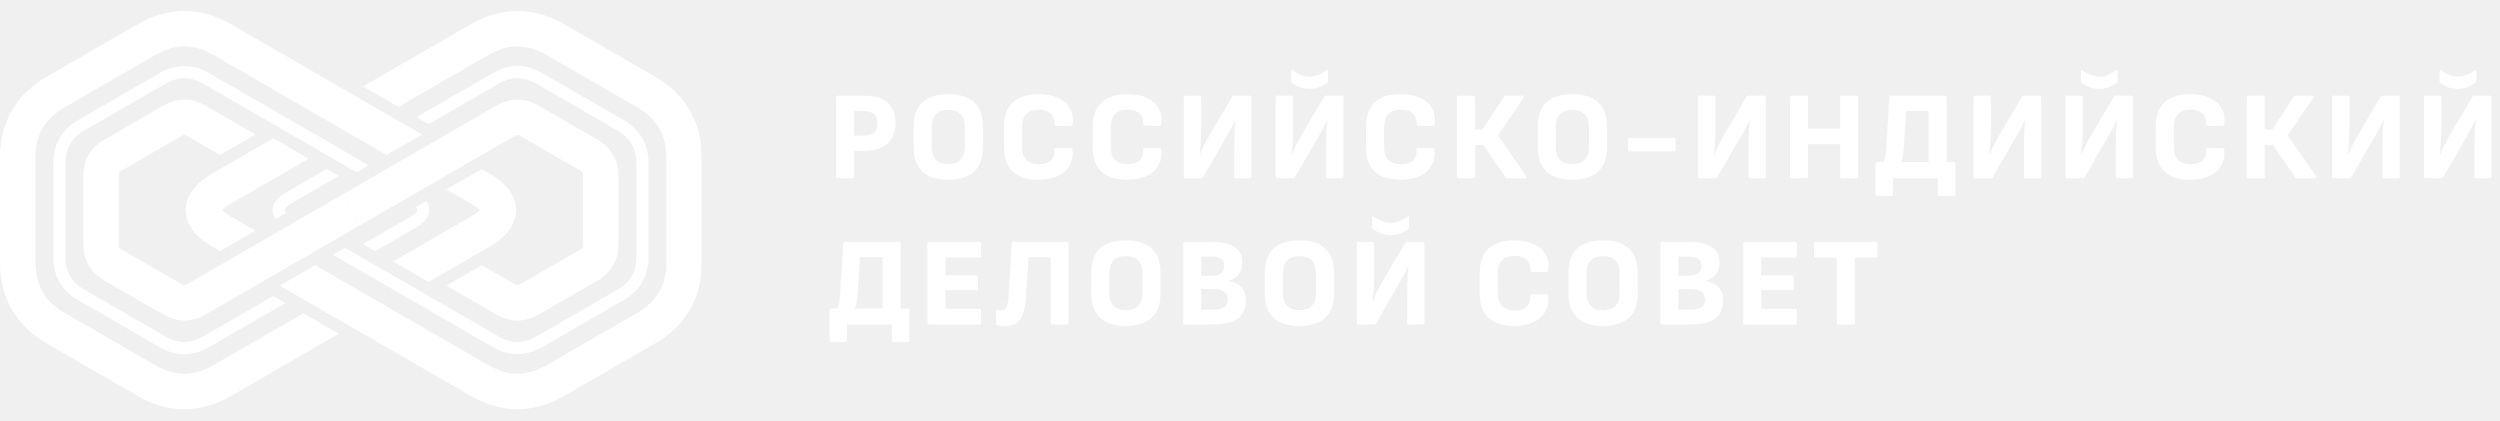
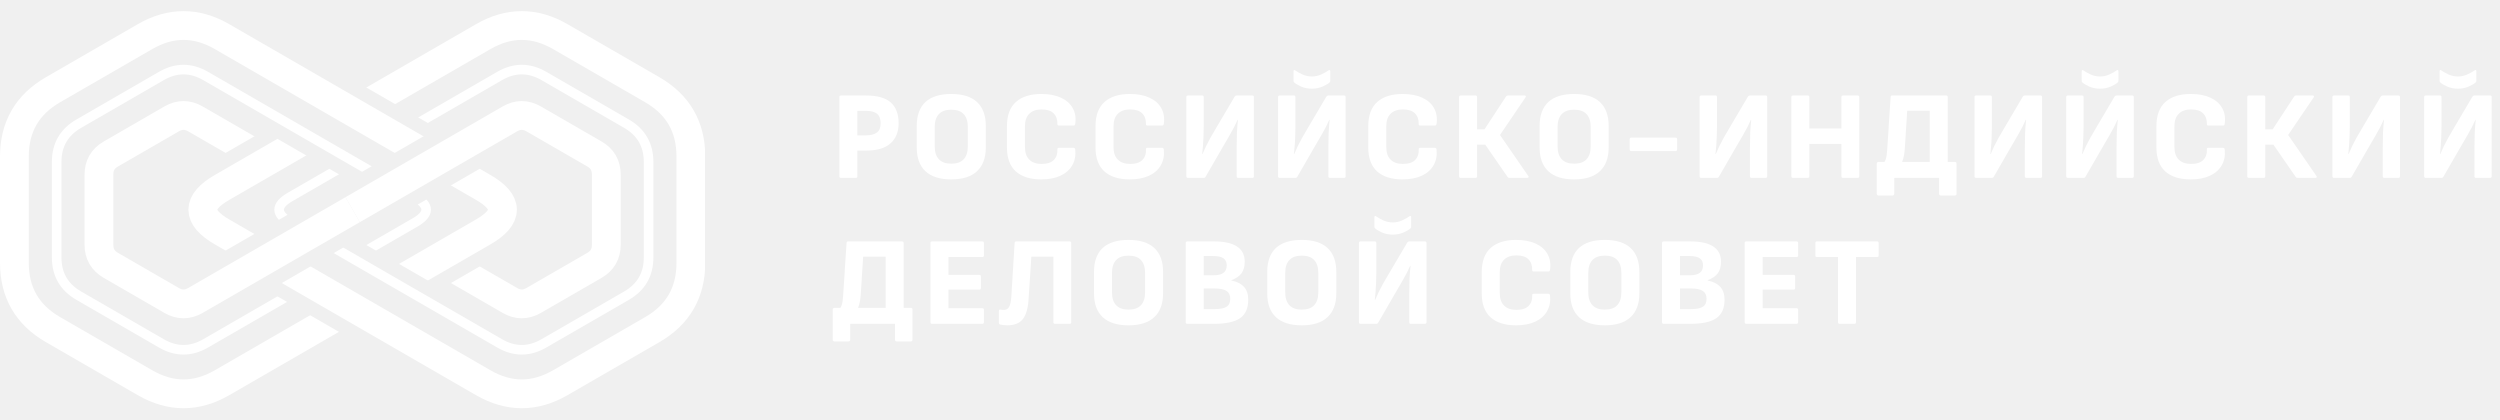
- <svg xmlns="http://www.w3.org/2000/svg" viewBox="0 0 595.01 100" width="714.01" height="120" role="img" aria-label="РОССИЙСКО-ИНДИЙСКИЙ ДЕЛОВОЙ СОВЕТ">
-   <svg x="0" y="0" viewBox="0.75 -2.25 207.95 124.5" width="167.03" height="100">
+ <svg xmlns="http://www.w3.org/2000/svg" viewBox="0 0 596.16 100" width="715.39" height="120" role="img" aria-label="РОССИЙСКО-ИНДИЙСКИЙ ДЕЛОВОЙ СОВЕТ">
+   <svg x="0" y="0" viewBox="1.8 -1.2 205.85 122.4" width="168.18" height="100">
    <defs>
-       <clipPath id="q90t">
+       <clipPath id="q58t">
        <rect x="40" y="-20" width="129.45" height="80" />
      </clipPath>
-       <clipPath id="q90u">
+       <clipPath id="q58u">
        <rect x="40" y="60" width="129.45" height="90" />
      </clipPath>
-       <clipPath id="q90l">
+       <clipPath id="q58l">
        <path d="M-30 -30L52.77 -30L156.69 150L-30 150Z" />
      </clipPath>
-       <clipPath id="q90r">
+       <clipPath id="q58r">
        <path d="M239.45 -30L52.77 -30L156.69 150L239.45 150Z" />
      </clipPath>
-       <mask id="q90mi" maskUnits="userSpaceOnUse" x="-20" y="-20" width="249.45" height="160">
+       <mask id="q58mi" maskUnits="userSpaceOnUse" x="-20" y="-20" width="249.45" height="160">
        <rect x="-20" y="-20" width="249.45" height="160" fill="#fff" />
-         <path d="M68.64 52.34L91.45 39.16" fill="none" stroke="#000" stroke-width="17.7" stroke-linejoin="round" stroke-linecap="butt" />
-         <path d="M118 80.84L140.82 67.66" fill="none" stroke="#000" stroke-width="17.7" stroke-linejoin="round" stroke-linecap="butt" />
+         <path d="M70.01 51.54L90.08 39.96" fill="none" stroke="#000" stroke-width="16.4" stroke-linejoin="round" stroke-linecap="butt" />
+         <path d="M119.38 80.04L139.44 68.46" fill="none" stroke="#000" stroke-width="16.4" stroke-linejoin="round" stroke-linecap="butt" />
      </mask>
-       <mask id="q90mo" maskUnits="userSpaceOnUse" x="-20" y="-20" width="249.45" height="160">
+       <mask id="q58mo" maskUnits="userSpaceOnUse" x="-20" y="-20" width="249.45" height="160">
        <rect x="-20" y="-20" width="249.45" height="160" fill="#fff" />
-         <g clip-path="url(#q90t)">
-           <path d="M10.45 45.07Q10.45 34.07 19.97 28.57L45.84 13.63Q55.36 8.13 64.89 13.63L135.67 54.5Q145.2 60 135.67 65.5L64.89 106.37Q55.36 111.87 45.84 106.37L19.97 91.43Q10.45 85.93 10.45 74.93Z" fill="none" stroke="#000" stroke-width="26.59" stroke-linejoin="round" stroke-linecap="round" />
+         <g clip-path="url(#q58t)">
+           <path d="M10.77 45.11Q10.77 34.25 20.17 28.83L45.96 13.94Q55.36 8.51 64.76 13.94L135.15 54.57Q144.55 60 135.15 65.43L64.76 106.06Q55.36 111.49 45.96 106.06L20.17 91.17Q10.77 85.75 10.77 74.89Z" fill="none" stroke="#000" stroke-width="25.94" stroke-linejoin="round" stroke-linecap="round" />
        </g>
-         <path d="M63.26 83.94L146.19 36.06" fill="none" stroke="#000" stroke-width="17.7" stroke-linejoin="round" stroke-linecap="butt" />
+         <path d="M63.26 83.94L146.19 36.06" fill="none" stroke="#000" stroke-width="16.4" stroke-linejoin="round" stroke-linecap="butt" />
      </mask>
-       <mask id="q90mb" maskUnits="userSpaceOnUse" x="-20" y="-20" width="249.45" height="160">
+       <mask id="q58mb" maskUnits="userSpaceOnUse" x="-20" y="-20" width="249.45" height="160">
        <rect x="-20" y="-20" width="249.45" height="160" fill="#fff" />
-         <g clip-path="url(#q90u)">
-           <path d="M199.01 45.07Q199.01 34.07 189.48 28.57L163.62 13.63Q154.09 8.13 144.56 13.63L73.78 54.5Q64.25 60 73.78 65.5L144.56 106.37Q154.09 111.87 163.62 106.37L189.48 91.43Q199.01 85.93 199.01 74.93Z" fill="none" stroke="#000" stroke-width="26.59" stroke-linejoin="round" stroke-linecap="round" />
+         <g clip-path="url(#q58u)">
+           <path d="M198.68 45.11Q198.68 34.25 189.28 28.83L163.49 13.94Q154.09 8.51 144.69 13.94L74.3 54.57Q64.9 60 74.3 65.43L144.69 106.06Q154.09 111.49 163.49 106.06L189.28 91.17Q198.68 85.75 198.68 74.89Z" fill="none" stroke="#000" stroke-width="25.94" stroke-linejoin="round" stroke-linecap="round" />
        </g>
-         <path d="M63.26 83.94L146.19 36.06" fill="none" stroke="#000" stroke-width="17.7" stroke-linejoin="round" stroke-linecap="butt" />
+         <path d="M63.26 83.94L146.19 36.06" fill="none" stroke="#000" stroke-width="16.4" stroke-linejoin="round" stroke-linecap="butt" />
      </mask>
    </defs>
-     <g mask="url(#q90mo)">
-       <path d="M203.45 44.5Q203.45 31.5 192.2 25L165.35 9.5Q154.09 3 142.83 9.5L66.62 53.5Q55.36 60 66.62 66.5L142.83 110.5Q154.09 117 165.35 110.5L192.2 95Q203.45 88.5 203.45 75.5Z" fill="none" stroke="#FFFFFF" stroke-width="10.5" stroke-linejoin="round" stroke-linecap="round" />
-       <path d="M191.11 46.07Q191.11 38.63 184.66 34.9L160.54 20.97Q154.09 17.25 147.64 20.97L86.49 56.28Q80.05 60 86.49 63.72L147.64 99.03Q154.09 102.75 160.54 99.03L184.66 85.1Q191.11 81.38 191.11 73.93Z" fill="none" stroke="#FFFFFF" stroke-width="3.6" stroke-linejoin="round" stroke-linecap="round" />
+     <g mask="url(#q58mo)">
+       <path d="M203.45 44.5Q203.45 31.5 192.2 25L165.35 9.5Q154.09 3 142.83 9.5L66.62 53.5Q55.36 60 66.62 66.5L142.83 110.5Q154.09 117 165.35 110.5L192.2 95Q203.45 88.5 203.45 75.5Z" fill="none" stroke="#FFFFFF" stroke-width="8.4" stroke-linejoin="round" stroke-linecap="round" />
+       <path d="M191.11 46.07Q191.11 38.63 184.66 34.9L160.54 20.97Q154.09 17.25 147.64 20.97L86.49 56.28Q80.05 60 86.49 63.72L147.64 99.03Q154.09 102.75 160.54 99.03L184.66 85.1Q191.11 81.38 191.11 73.93Z" fill="none" stroke="#FFFFFF" stroke-width="2.8" stroke-linejoin="round" stroke-linecap="round" />
    </g>
-     <g mask="url(#q90mb)">
-       <path d="M6 44.5Q6 31.5 17.26 25L44.11 9.5Q55.36 3 66.62 9.5L142.83 53.5Q154.09 60 142.83 66.5L66.62 110.5Q55.36 117 44.11 110.5L17.26 95Q6 88.5 6 75.5Z" fill="none" stroke="#FFFFFF" stroke-width="10.5" stroke-linejoin="round" stroke-linecap="round" />
-       <path d="M18.34 46.07Q18.34 38.63 24.79 34.9L48.91 20.97Q55.36 17.25 61.81 20.97L122.96 56.28Q129.41 60 122.96 63.72L61.81 99.03Q55.36 102.75 48.91 99.03L24.79 85.1Q18.34 81.38 18.34 73.93Z" fill="none" stroke="#FFFFFF" stroke-width="3.6" stroke-linejoin="round" stroke-linecap="round" />
+     <g mask="url(#q58mb)">
+       <path d="M6 44.5Q6 31.5 17.26 25L44.11 9.5Q55.36 3 66.62 9.5L142.83 53.5Q154.09 60 142.83 66.5L66.62 110.5Q55.36 117 44.11 110.5L17.26 95Q6 88.5 6 75.5Z" fill="none" stroke="#FFFFFF" stroke-width="8.4" stroke-linejoin="round" stroke-linecap="round" />
+       <path d="M18.34 46.07Q18.34 38.63 24.79 34.9L48.91 20.97Q55.36 17.25 61.81 20.97L122.96 56.28Q129.41 60 122.96 63.72L61.81 99.03Q55.36 102.75 48.91 99.03L24.79 85.1Q18.34 81.38 18.34 73.93Z" fill="none" stroke="#FFFFFF" stroke-width="2.8" stroke-linejoin="round" stroke-linecap="round" />
    </g>
-     <g mask="url(#q90mi)">
-       <g clip-path="url(#q90l)">
-         <path d="M80.05 45.75L58.83 33.5Q55.36 31.5 51.9 33.5L34.15 43.75Q30.68 45.75 30.68 49.75L30.68 70.25Q30.68 74.25 34.15 76.25L51.9 86.5Q55.36 88.5 58.83 86.5L150.63 33.5Q154.09 31.5 157.55 33.5L175.31 43.75Q178.77 45.75 178.77 49.75L178.77 70.25Q178.77 74.25 175.31 76.25L157.55 86.5Q154.09 88.5 150.63 86.5L129.41 74.25" fill="none" stroke="#FFFFFF" stroke-width="10.5" stroke-linejoin="round" stroke-linecap="butt" />
+     <g mask="url(#q58mi)">
+       <g clip-path="url(#q58l)">
+         <path d="M80.05 45.75L58.83 33.5Q55.36 31.5 51.9 33.5L34.15 43.75Q30.68 45.75 30.68 49.75L30.68 70.25Q30.68 74.25 34.15 76.25L51.9 86.5Q55.36 88.5 58.83 86.5L150.63 33.5Q154.09 31.5 157.55 33.5L175.31 43.75Q178.77 45.75 178.77 49.75L178.77 70.25Q178.77 74.25 175.31 76.25L157.55 86.5Q154.09 88.5 150.63 86.5L129.41 74.25" fill="none" stroke="#FFFFFF" stroke-width="8.4" stroke-linejoin="round" stroke-linecap="butt" />
      </g>
-       <g clip-path="url(#q90r)">
-         <path d="M80.05 45.75L58.83 33.5Q55.36 31.5 51.9 33.5L34.15 43.75Q30.68 45.75 30.68 49.75L30.68 70.25Q30.68 74.25 34.15 76.25L51.9 86.5Q55.36 88.5 58.83 86.5L150.63 33.5Q154.09 31.5 157.55 33.5L175.31 43.75Q178.77 45.75 178.77 49.75L178.77 70.25Q178.77 74.25 175.31 76.25L157.55 86.5Q154.09 88.5 150.63 86.5L129.41 74.25" fill="none" stroke="#FFFFFF" stroke-width="10.5" stroke-linejoin="round" stroke-linecap="butt" />
+       <g clip-path="url(#q58r)">
+         <path d="M80.05 45.75L58.83 33.5Q55.36 31.5 51.9 33.5L34.15 43.75Q30.68 45.75 30.68 49.75L30.68 70.25Q30.68 74.25 34.15 76.25L51.9 86.5Q55.36 88.5 58.83 86.5L150.63 33.5Q154.09 31.5 157.55 33.5L175.31 43.75Q178.77 45.75 178.77 49.75L178.77 70.25Q178.77 74.25 175.31 76.25L157.55 86.5Q154.09 88.5 150.63 86.5L129.41 74.25" fill="none" stroke="#FFFFFF" stroke-width="8.4" stroke-linejoin="round" stroke-linecap="butt" />
      </g>
    </g>
  </svg>
-   <g transform="translate(197.03 42.42) scale(30)" fill="#FFFFFF">
+   <g transform="translate(198.18 42.42) scale(30)" fill="#FFFFFF">
    <path transform="translate(0 0)" d="M0.079 0Q0.066 0 0.066 -0.013V-0.642Q0.066 -0.655 0.079 -0.655H0.277Q0.413 -0.655 0.475 -0.599Q0.537 -0.543 0.537 -0.435Q0.537 -0.331 0.472 -0.274Q0.408 -0.217 0.278 -0.217H0.209V-0.013Q0.209 0 0.196 0ZM0.209 -0.338H0.276Q0.335 -0.338 0.365 -0.361Q0.394 -0.383 0.394 -0.434Q0.394 -0.487 0.365 -0.51Q0.336 -0.533 0.276 -0.533H0.209Z" />
    <path transform="translate(0.627 0)" d="M0.328 0.012Q0.193 0.012 0.123 -0.053Q0.054 -0.118 0.054 -0.242V-0.413Q0.054 -0.538 0.123 -0.603Q0.193 -0.667 0.328 -0.667Q0.464 -0.667 0.533 -0.603Q0.603 -0.538 0.603 -0.413V-0.242Q0.603 -0.118 0.533 -0.053Q0.464 0.012 0.328 0.012ZM0.328 -0.113Q0.395 -0.113 0.427 -0.148Q0.46 -0.183 0.46 -0.25V-0.405Q0.46 -0.472 0.427 -0.507Q0.395 -0.542 0.328 -0.542Q0.263 -0.542 0.23 -0.507Q0.197 -0.472 0.197 -0.405V-0.25Q0.197 -0.183 0.23 -0.148Q0.263 -0.113 0.328 -0.113Z" />
    <path transform="translate(1.344 0)" d="M0.326 0.012Q0.196 0.012 0.125 -0.051Q0.054 -0.115 0.054 -0.242V-0.411Q0.054 -0.54 0.126 -0.604Q0.197 -0.667 0.327 -0.667Q0.418 -0.667 0.482 -0.638Q0.546 -0.609 0.576 -0.556Q0.607 -0.502 0.597 -0.43Q0.596 -0.424 0.593 -0.42Q0.59 -0.416 0.584 -0.416H0.466Q0.454 -0.416 0.455 -0.429Q0.456 -0.482 0.425 -0.513Q0.395 -0.544 0.329 -0.544Q0.266 -0.544 0.232 -0.51Q0.197 -0.477 0.197 -0.407V-0.248Q0.197 -0.178 0.232 -0.145Q0.266 -0.111 0.329 -0.111Q0.397 -0.111 0.427 -0.143Q0.458 -0.175 0.455 -0.226Q0.454 -0.239 0.466 -0.239H0.583Q0.595 -0.239 0.597 -0.225Q0.604 -0.153 0.573 -0.1Q0.542 -0.046 0.479 -0.017Q0.416 0.012 0.326 0.012Z" />
    <path transform="translate(2.048 0)" d="M0.326 0.012Q0.196 0.012 0.125 -0.051Q0.054 -0.115 0.054 -0.242V-0.411Q0.054 -0.54 0.126 -0.604Q0.197 -0.667 0.327 -0.667Q0.418 -0.667 0.482 -0.638Q0.546 -0.609 0.576 -0.556Q0.607 -0.502 0.597 -0.43Q0.596 -0.424 0.593 -0.42Q0.59 -0.416 0.584 -0.416H0.466Q0.454 -0.416 0.455 -0.429Q0.456 -0.482 0.425 -0.513Q0.395 -0.544 0.329 -0.544Q0.266 -0.544 0.232 -0.51Q0.197 -0.477 0.197 -0.407V-0.248Q0.197 -0.178 0.232 -0.145Q0.266 -0.111 0.329 -0.111Q0.397 -0.111 0.427 -0.143Q0.458 -0.175 0.455 -0.226Q0.454 -0.239 0.466 -0.239H0.583Q0.595 -0.239 0.597 -0.225Q0.604 -0.153 0.573 -0.1Q0.542 -0.046 0.479 -0.017Q0.416 0.012 0.326 0.012Z" />
    <path transform="translate(2.758 0)" d="M0.079 0Q0.066 0 0.066 -0.013V-0.642Q0.066 -0.655 0.079 -0.655H0.192Q0.204 -0.655 0.204 -0.642V-0.402Q0.204 -0.357 0.202 -0.321Q0.201 -0.284 0.198 -0.253Q0.195 -0.221 0.192 -0.19H0.195Q0.208 -0.22 0.222 -0.251Q0.237 -0.281 0.257 -0.318Q0.278 -0.354 0.306 -0.402L0.45 -0.646Q0.456 -0.655 0.465 -0.655H0.59Q0.603 -0.655 0.603 -0.642V-0.013Q0.603 0 0.59 0H0.478Q0.466 0 0.466 -0.013V-0.241Q0.466 -0.302 0.468 -0.358Q0.471 -0.414 0.476 -0.461H0.473Q0.461 -0.433 0.446 -0.404Q0.431 -0.376 0.409 -0.337Q0.387 -0.299 0.353 -0.241L0.219 -0.009Q0.214 0 0.204 0Z" />
    <path transform="translate(3.487 0)" d="M0.079 0Q0.066 0 0.066 -0.013V-0.642Q0.066 -0.655 0.079 -0.655H0.192Q0.204 -0.655 0.204 -0.642V-0.402Q0.204 -0.357 0.202 -0.321Q0.201 -0.284 0.198 -0.253Q0.195 -0.221 0.192 -0.19H0.195Q0.208 -0.22 0.222 -0.251Q0.237 -0.281 0.257 -0.318Q0.278 -0.354 0.306 -0.402L0.45 -0.646Q0.456 -0.655 0.465 -0.655H0.59Q0.603 -0.655 0.603 -0.642V-0.013Q0.603 0 0.59 0H0.478Q0.466 0 0.466 -0.013V-0.241Q0.466 -0.302 0.468 -0.358Q0.471 -0.414 0.476 -0.461H0.473Q0.461 -0.433 0.446 -0.404Q0.431 -0.376 0.409 -0.337Q0.387 -0.299 0.353 -0.241L0.219 -0.009Q0.214 0 0.204 0ZM0.335 -0.709Q0.288 -0.709 0.249 -0.726Q0.21 -0.744 0.194 -0.759Q0.189 -0.763 0.189 -0.772V-0.846Q0.189 -0.855 0.193 -0.857Q0.197 -0.859 0.203 -0.854Q0.224 -0.839 0.26 -0.822Q0.296 -0.806 0.335 -0.806Q0.373 -0.806 0.409 -0.822Q0.446 -0.839 0.466 -0.854Q0.472 -0.859 0.477 -0.857Q0.481 -0.855 0.481 -0.846V-0.772Q0.481 -0.763 0.476 -0.759Q0.46 -0.744 0.42 -0.726Q0.381 -0.709 0.335 -0.709Z" />
    <path transform="translate(4.216 0)" d="M0.326 0.012Q0.196 0.012 0.125 -0.051Q0.054 -0.115 0.054 -0.242V-0.411Q0.054 -0.54 0.126 -0.604Q0.197 -0.667 0.327 -0.667Q0.418 -0.667 0.482 -0.638Q0.546 -0.609 0.576 -0.556Q0.607 -0.502 0.597 -0.43Q0.596 -0.424 0.593 -0.42Q0.59 -0.416 0.584 -0.416H0.466Q0.454 -0.416 0.455 -0.429Q0.456 -0.482 0.425 -0.513Q0.395 -0.544 0.329 -0.544Q0.266 -0.544 0.232 -0.51Q0.197 -0.477 0.197 -0.407V-0.248Q0.197 -0.178 0.232 -0.145Q0.266 -0.111 0.329 -0.111Q0.397 -0.111 0.427 -0.143Q0.458 -0.175 0.455 -0.226Q0.454 -0.239 0.466 -0.239H0.583Q0.595 -0.239 0.597 -0.225Q0.604 -0.153 0.573 -0.1Q0.542 -0.046 0.479 -0.017Q0.416 0.012 0.326 0.012Z" />
    <path transform="translate(4.926 0)" d="M0.079 0Q0.066 0 0.066 -0.013V-0.642Q0.066 -0.655 0.079 -0.655H0.196Q0.209 -0.655 0.209 -0.642V-0.386H0.268L0.439 -0.647Q0.444 -0.655 0.454 -0.655H0.586Q0.594 -0.655 0.596 -0.651Q0.598 -0.646 0.594 -0.64L0.391 -0.341L0.616 -0.015Q0.621 -0.009 0.618 -0.005Q0.615 0 0.608 0H0.467Q0.456 0 0.451 -0.008L0.274 -0.264H0.209V-0.013Q0.209 0 0.196 0Z" />
    <path transform="translate(5.578 0)" d="M0.328 0.012Q0.193 0.012 0.123 -0.053Q0.054 -0.118 0.054 -0.242V-0.413Q0.054 -0.538 0.123 -0.603Q0.193 -0.667 0.328 -0.667Q0.464 -0.667 0.533 -0.603Q0.603 -0.538 0.603 -0.413V-0.242Q0.603 -0.118 0.533 -0.053Q0.464 0.012 0.328 0.012ZM0.328 -0.113Q0.395 -0.113 0.427 -0.148Q0.46 -0.183 0.46 -0.25V-0.405Q0.46 -0.472 0.427 -0.507Q0.395 -0.542 0.328 -0.542Q0.263 -0.542 0.23 -0.507Q0.197 -0.472 0.197 -0.405V-0.25Q0.197 -0.183 0.23 -0.148Q0.263 -0.113 0.328 -0.113Z" />
    <path transform="translate(6.295 0)" d="M0.066 -0.213Q0.053 -0.213 0.053 -0.226V-0.307Q0.053 -0.32 0.066 -0.32H0.417Q0.43 -0.32 0.43 -0.307V-0.226Q0.43 -0.213 0.417 -0.213Z" />
    <path transform="translate(6.838 0)" d="M0.079 0Q0.066 0 0.066 -0.013V-0.642Q0.066 -0.655 0.079 -0.655H0.192Q0.204 -0.655 0.204 -0.642V-0.402Q0.204 -0.357 0.202 -0.321Q0.201 -0.284 0.198 -0.253Q0.195 -0.221 0.192 -0.19H0.195Q0.208 -0.22 0.222 -0.251Q0.237 -0.281 0.257 -0.318Q0.278 -0.354 0.306 -0.402L0.45 -0.646Q0.456 -0.655 0.465 -0.655H0.59Q0.603 -0.655 0.603 -0.642V-0.013Q0.603 0 0.59 0H0.478Q0.466 0 0.466 -0.013V-0.241Q0.466 -0.302 0.468 -0.358Q0.471 -0.414 0.476 -0.461H0.473Q0.461 -0.433 0.446 -0.404Q0.431 -0.376 0.409 -0.337Q0.387 -0.299 0.353 -0.241L0.219 -0.009Q0.214 0 0.204 0Z" />
    <path transform="translate(7.567 0)" d="M0.079 0Q0.066 0 0.066 -0.013V-0.642Q0.066 -0.655 0.079 -0.655H0.196Q0.209 -0.655 0.209 -0.642V-0.393H0.464V-0.642Q0.464 -0.655 0.477 -0.655H0.593Q0.606 -0.655 0.606 -0.642V-0.013Q0.606 0 0.593 0H0.477Q0.464 0 0.464 -0.013V-0.27H0.209V-0.013Q0.209 0 0.196 0Z" />
    <path transform="translate(8.299 0)" d="M0.117 -0.04 0.051 -0.112Q0.072 -0.116 0.083 -0.144Q0.093 -0.172 0.096 -0.224L0.123 -0.642Q0.123 -0.655 0.135 -0.655H0.564Q0.577 -0.655 0.577 -0.642V-0.013Q0.577 0 0.564 0H0.447Q0.434 0 0.434 -0.013V-0.534H0.255L0.236 -0.233Q0.232 -0.171 0.216 -0.131Q0.2 -0.091 0.175 -0.07Q0.149 -0.048 0.117 -0.04ZM0.026 0.14Q0.021 0.14 0.017 0.136Q0.013 0.132 0.013 0.127V-0.114Q0.013 -0.119 0.017 -0.123Q0.021 -0.127 0.026 -0.127H0.635Q0.64 -0.127 0.644 -0.123Q0.647 -0.119 0.647 -0.114V0.127Q0.647 0.132 0.644 0.136Q0.64 0.14 0.635 0.14H0.521Q0.516 0.14 0.512 0.136Q0.508 0.132 0.508 0.127V0H0.152V0.127Q0.152 0.132 0.148 0.136Q0.145 0.14 0.139 0.14Z" />
    <path transform="translate(9.023 0)" d="M0.079 0Q0.066 0 0.066 -0.013V-0.642Q0.066 -0.655 0.079 -0.655H0.192Q0.204 -0.655 0.204 -0.642V-0.402Q0.204 -0.357 0.202 -0.321Q0.201 -0.284 0.198 -0.253Q0.195 -0.221 0.192 -0.19H0.195Q0.208 -0.22 0.222 -0.251Q0.237 -0.281 0.257 -0.318Q0.278 -0.354 0.306 -0.402L0.45 -0.646Q0.456 -0.655 0.465 -0.655H0.59Q0.603 -0.655 0.603 -0.642V-0.013Q0.603 0 0.59 0H0.478Q0.466 0 0.466 -0.013V-0.241Q0.466 -0.302 0.468 -0.358Q0.471 -0.414 0.476 -0.461H0.473Q0.461 -0.433 0.446 -0.404Q0.431 -0.376 0.409 -0.337Q0.387 -0.299 0.353 -0.241L0.219 -0.009Q0.214 0 0.204 0Z" />
    <path transform="translate(9.752 0)" d="M0.079 0Q0.066 0 0.066 -0.013V-0.642Q0.066 -0.655 0.079 -0.655H0.192Q0.204 -0.655 0.204 -0.642V-0.402Q0.204 -0.357 0.202 -0.321Q0.201 -0.284 0.198 -0.253Q0.195 -0.221 0.192 -0.19H0.195Q0.208 -0.22 0.222 -0.251Q0.237 -0.281 0.257 -0.318Q0.278 -0.354 0.306 -0.402L0.45 -0.646Q0.456 -0.655 0.465 -0.655H0.59Q0.603 -0.655 0.603 -0.642V-0.013Q0.603 0 0.59 0H0.478Q0.466 0 0.466 -0.013V-0.241Q0.466 -0.302 0.468 -0.358Q0.471 -0.414 0.476 -0.461H0.473Q0.461 -0.433 0.446 -0.404Q0.431 -0.376 0.409 -0.337Q0.387 -0.299 0.353 -0.241L0.219 -0.009Q0.214 0 0.204 0ZM0.335 -0.709Q0.288 -0.709 0.249 -0.726Q0.21 -0.744 0.194 -0.759Q0.189 -0.763 0.189 -0.772V-0.846Q0.189 -0.855 0.193 -0.857Q0.197 -0.859 0.203 -0.854Q0.224 -0.839 0.26 -0.822Q0.296 -0.806 0.335 -0.806Q0.373 -0.806 0.409 -0.822Q0.446 -0.839 0.466 -0.854Q0.472 -0.859 0.477 -0.857Q0.481 -0.855 0.481 -0.846V-0.772Q0.481 -0.763 0.476 -0.759Q0.46 -0.744 0.42 -0.726Q0.381 -0.709 0.335 -0.709Z" />
    <path transform="translate(10.481 0)" d="M0.326 0.012Q0.196 0.012 0.125 -0.051Q0.054 -0.115 0.054 -0.242V-0.411Q0.054 -0.54 0.126 -0.604Q0.197 -0.667 0.327 -0.667Q0.418 -0.667 0.482 -0.638Q0.546 -0.609 0.576 -0.556Q0.607 -0.502 0.597 -0.43Q0.596 -0.424 0.593 -0.42Q0.59 -0.416 0.584 -0.416H0.466Q0.454 -0.416 0.455 -0.429Q0.456 -0.482 0.425 -0.513Q0.395 -0.544 0.329 -0.544Q0.266 -0.544 0.232 -0.51Q0.197 -0.477 0.197 -0.407V-0.248Q0.197 -0.178 0.232 -0.145Q0.266 -0.111 0.329 -0.111Q0.397 -0.111 0.427 -0.143Q0.458 -0.175 0.455 -0.226Q0.454 -0.239 0.466 -0.239H0.583Q0.595 -0.239 0.597 -0.225Q0.604 -0.153 0.573 -0.1Q0.542 -0.046 0.479 -0.017Q0.416 0.012 0.326 0.012Z" />
    <path transform="translate(11.191 0)" d="M0.079 0Q0.066 0 0.066 -0.013V-0.642Q0.066 -0.655 0.079 -0.655H0.196Q0.209 -0.655 0.209 -0.642V-0.386H0.268L0.439 -0.647Q0.444 -0.655 0.454 -0.655H0.586Q0.594 -0.655 0.596 -0.651Q0.598 -0.646 0.594 -0.64L0.391 -0.341L0.616 -0.015Q0.621 -0.009 0.618 -0.005Q0.615 0 0.608 0H0.467Q0.456 0 0.451 -0.008L0.274 -0.264H0.209V-0.013Q0.209 0 0.196 0Z" />
    <path transform="translate(11.868 0)" d="M0.079 0Q0.066 0 0.066 -0.013V-0.642Q0.066 -0.655 0.079 -0.655H0.192Q0.204 -0.655 0.204 -0.642V-0.402Q0.204 -0.357 0.202 -0.321Q0.201 -0.284 0.198 -0.253Q0.195 -0.221 0.192 -0.19H0.195Q0.208 -0.22 0.222 -0.251Q0.237 -0.281 0.257 -0.318Q0.278 -0.354 0.306 -0.402L0.45 -0.646Q0.456 -0.655 0.465 -0.655H0.59Q0.603 -0.655 0.603 -0.642V-0.013Q0.603 0 0.59 0H0.478Q0.466 0 0.466 -0.013V-0.241Q0.466 -0.302 0.468 -0.358Q0.471 -0.414 0.476 -0.461H0.473Q0.461 -0.433 0.446 -0.404Q0.431 -0.376 0.409 -0.337Q0.387 -0.299 0.353 -0.241L0.219 -0.009Q0.214 0 0.204 0Z" />
    <path transform="translate(12.597 0)" d="M0.079 0Q0.066 0 0.066 -0.013V-0.642Q0.066 -0.655 0.079 -0.655H0.192Q0.204 -0.655 0.204 -0.642V-0.402Q0.204 -0.357 0.202 -0.321Q0.201 -0.284 0.198 -0.253Q0.195 -0.221 0.192 -0.19H0.195Q0.208 -0.22 0.222 -0.251Q0.237 -0.281 0.257 -0.318Q0.278 -0.354 0.306 -0.402L0.45 -0.646Q0.456 -0.655 0.465 -0.655H0.59Q0.603 -0.655 0.603 -0.642V-0.013Q0.603 0 0.59 0H0.478Q0.466 0 0.466 -0.013V-0.241Q0.466 -0.302 0.468 -0.358Q0.471 -0.414 0.476 -0.461H0.473Q0.461 -0.433 0.446 -0.404Q0.431 -0.376 0.409 -0.337Q0.387 -0.299 0.353 -0.241L0.219 -0.009Q0.214 0 0.204 0ZM0.335 -0.709Q0.288 -0.709 0.249 -0.726Q0.21 -0.744 0.194 -0.759Q0.189 -0.763 0.189 -0.772V-0.846Q0.189 -0.855 0.193 -0.857Q0.197 -0.859 0.203 -0.854Q0.224 -0.839 0.26 -0.822Q0.296 -0.806 0.335 -0.806Q0.373 -0.806 0.409 -0.822Q0.446 -0.839 0.466 -0.854Q0.472 -0.859 0.477 -0.857Q0.481 -0.855 0.481 -0.846V-0.772Q0.481 -0.763 0.476 -0.759Q0.46 -0.744 0.42 -0.726Q0.381 -0.709 0.335 -0.709Z" />
  </g>
-   <g transform="translate(197.03 77.22) scale(30)" fill="#FFFFFF">
+   <g transform="translate(198.18 77.22) scale(30)" fill="#FFFFFF">
    <path transform="translate(0 0)" d="M0.117 -0.04 0.051 -0.112Q0.072 -0.116 0.083 -0.144Q0.093 -0.172 0.096 -0.224L0.123 -0.642Q0.123 -0.655 0.135 -0.655H0.564Q0.577 -0.655 0.577 -0.642V-0.013Q0.577 0 0.564 0H0.447Q0.434 0 0.434 -0.013V-0.534H0.255L0.236 -0.233Q0.232 -0.171 0.216 -0.131Q0.2 -0.091 0.175 -0.07Q0.149 -0.048 0.117 -0.04ZM0.026 0.14Q0.021 0.14 0.017 0.136Q0.013 0.132 0.013 0.127V-0.114Q0.013 -0.119 0.017 -0.123Q0.021 -0.127 0.026 -0.127H0.635Q0.64 -0.127 0.644 -0.123Q0.647 -0.119 0.647 -0.114V0.127Q0.647 0.132 0.644 0.136Q0.64 0.14 0.635 0.14H0.521Q0.516 0.14 0.512 0.136Q0.508 0.132 0.508 0.127V0H0.152V0.127Q0.152 0.132 0.148 0.136Q0.145 0.14 0.139 0.14Z" />
    <path transform="translate(0.724 0)" d="M0.079 0Q0.066 0 0.066 -0.013V-0.642Q0.066 -0.655 0.079 -0.655H0.478Q0.491 -0.655 0.491 -0.642V-0.543Q0.491 -0.531 0.478 -0.531H0.209V-0.389H0.454Q0.467 -0.389 0.467 -0.377V-0.284Q0.467 -0.272 0.454 -0.272H0.209V-0.124H0.478Q0.491 -0.124 0.491 -0.112V-0.013Q0.491 0 0.478 0Z" />
    <path transform="translate(1.328 0)" d="M0.071 0.012Q0.057 0.012 0.043 0.01Q0.029 0.008 0.018 0.006Q0.006 0.004 0.006 -0.007V-0.101Q0.006 -0.116 0.02 -0.113Q0.025 -0.112 0.032 -0.111Q0.039 -0.111 0.049 -0.111Q0.073 -0.111 0.087 -0.134Q0.101 -0.157 0.105 -0.218L0.131 -0.642Q0.132 -0.655 0.143 -0.655H0.569Q0.581 -0.655 0.581 -0.642V-0.013Q0.581 0 0.569 0H0.452Q0.439 0 0.439 -0.013V-0.534H0.264L0.242 -0.195Q0.235 -0.087 0.196 -0.037Q0.157 0.012 0.071 0.012Z" />
    <path transform="translate(2.036 0)" d="M0.328 0.012Q0.193 0.012 0.123 -0.053Q0.054 -0.118 0.054 -0.242V-0.413Q0.054 -0.538 0.123 -0.603Q0.193 -0.667 0.328 -0.667Q0.464 -0.667 0.533 -0.603Q0.603 -0.538 0.603 -0.413V-0.242Q0.603 -0.118 0.533 -0.053Q0.464 0.012 0.328 0.012ZM0.328 -0.113Q0.395 -0.113 0.427 -0.148Q0.46 -0.183 0.46 -0.25V-0.405Q0.46 -0.472 0.427 -0.507Q0.395 -0.542 0.328 -0.542Q0.263 -0.542 0.23 -0.507Q0.197 -0.472 0.197 -0.405V-0.25Q0.197 -0.183 0.23 -0.148Q0.263 -0.113 0.328 -0.113Z" />
    <path transform="translate(2.753 0)" d="M0.079 0Q0.066 0 0.066 -0.013V-0.642Q0.066 -0.655 0.079 -0.655H0.291Q0.412 -0.655 0.473 -0.615Q0.535 -0.575 0.535 -0.494Q0.535 -0.436 0.509 -0.401Q0.483 -0.367 0.429 -0.347V-0.344Q0.493 -0.332 0.528 -0.295Q0.563 -0.258 0.563 -0.191Q0.563 -0.09 0.498 -0.045Q0.434 0 0.29 0ZM0.209 -0.117H0.296Q0.362 -0.117 0.391 -0.136Q0.42 -0.154 0.42 -0.199Q0.42 -0.241 0.391 -0.261Q0.361 -0.281 0.296 -0.281H0.209ZM0.209 -0.386H0.288Q0.343 -0.386 0.367 -0.406Q0.392 -0.425 0.392 -0.465Q0.392 -0.503 0.366 -0.521Q0.34 -0.539 0.282 -0.539H0.209Z" />
    <path transform="translate(3.413 0)" d="M0.328 0.012Q0.193 0.012 0.123 -0.053Q0.054 -0.118 0.054 -0.242V-0.413Q0.054 -0.538 0.123 -0.603Q0.193 -0.667 0.328 -0.667Q0.464 -0.667 0.533 -0.603Q0.603 -0.538 0.603 -0.413V-0.242Q0.603 -0.118 0.533 -0.053Q0.464 0.012 0.328 0.012ZM0.328 -0.113Q0.395 -0.113 0.427 -0.148Q0.46 -0.183 0.46 -0.25V-0.405Q0.46 -0.472 0.427 -0.507Q0.395 -0.542 0.328 -0.542Q0.263 -0.542 0.23 -0.507Q0.197 -0.472 0.197 -0.405V-0.25Q0.197 -0.183 0.23 -0.148Q0.263 -0.113 0.328 -0.113Z" />
    <path transform="translate(4.13 0)" d="M0.079 0Q0.066 0 0.066 -0.013V-0.642Q0.066 -0.655 0.079 -0.655H0.192Q0.204 -0.655 0.204 -0.642V-0.402Q0.204 -0.357 0.202 -0.321Q0.201 -0.284 0.198 -0.253Q0.195 -0.221 0.192 -0.19H0.195Q0.208 -0.22 0.222 -0.251Q0.237 -0.281 0.257 -0.318Q0.278 -0.354 0.306 -0.402L0.45 -0.646Q0.456 -0.655 0.465 -0.655H0.59Q0.603 -0.655 0.603 -0.642V-0.013Q0.603 0 0.59 0H0.478Q0.466 0 0.466 -0.013V-0.241Q0.466 -0.302 0.468 -0.358Q0.471 -0.414 0.476 -0.461H0.473Q0.461 -0.433 0.446 -0.404Q0.431 -0.376 0.409 -0.337Q0.387 -0.299 0.353 -0.241L0.219 -0.009Q0.214 0 0.204 0ZM0.335 -0.709Q0.288 -0.709 0.249 -0.726Q0.21 -0.744 0.194 -0.759Q0.189 -0.763 0.189 -0.772V-0.846Q0.189 -0.855 0.193 -0.857Q0.197 -0.859 0.203 -0.854Q0.224 -0.839 0.26 -0.822Q0.296 -0.806 0.335 -0.806Q0.373 -0.806 0.409 -0.822Q0.446 -0.839 0.466 -0.854Q0.472 -0.859 0.477 -0.857Q0.481 -0.855 0.481 -0.846V-0.772Q0.481 -0.763 0.476 -0.759Q0.46 -0.744 0.42 -0.726Q0.381 -0.709 0.335 -0.709Z" />
    <path transform="translate(5.118 0)" d="M0.326 0.012Q0.196 0.012 0.125 -0.051Q0.054 -0.115 0.054 -0.242V-0.411Q0.054 -0.54 0.126 -0.604Q0.197 -0.667 0.327 -0.667Q0.418 -0.667 0.482 -0.638Q0.546 -0.609 0.576 -0.556Q0.607 -0.502 0.597 -0.43Q0.596 -0.424 0.593 -0.42Q0.59 -0.416 0.584 -0.416H0.466Q0.454 -0.416 0.455 -0.429Q0.456 -0.482 0.425 -0.513Q0.395 -0.544 0.329 -0.544Q0.266 -0.544 0.232 -0.51Q0.197 -0.477 0.197 -0.407V-0.248Q0.197 -0.178 0.232 -0.145Q0.266 -0.111 0.329 -0.111Q0.397 -0.111 0.427 -0.143Q0.458 -0.175 0.455 -0.226Q0.454 -0.239 0.466 -0.239H0.583Q0.595 -0.239 0.597 -0.225Q0.604 -0.153 0.573 -0.1Q0.542 -0.046 0.479 -0.017Q0.416 0.012 0.326 0.012Z" />
    <path transform="translate(5.822 0)" d="M0.328 0.012Q0.193 0.012 0.123 -0.053Q0.054 -0.118 0.054 -0.242V-0.413Q0.054 -0.538 0.123 -0.603Q0.193 -0.667 0.328 -0.667Q0.464 -0.667 0.533 -0.603Q0.603 -0.538 0.603 -0.413V-0.242Q0.603 -0.118 0.533 -0.053Q0.464 0.012 0.328 0.012ZM0.328 -0.113Q0.395 -0.113 0.427 -0.148Q0.46 -0.183 0.46 -0.25V-0.405Q0.46 -0.472 0.427 -0.507Q0.395 -0.542 0.328 -0.542Q0.263 -0.542 0.23 -0.507Q0.197 -0.472 0.197 -0.405V-0.25Q0.197 -0.183 0.23 -0.148Q0.263 -0.113 0.328 -0.113Z" />
    <path transform="translate(6.539 0)" d="M0.079 0Q0.066 0 0.066 -0.013V-0.642Q0.066 -0.655 0.079 -0.655H0.291Q0.412 -0.655 0.473 -0.615Q0.535 -0.575 0.535 -0.494Q0.535 -0.436 0.509 -0.401Q0.483 -0.367 0.429 -0.347V-0.344Q0.493 -0.332 0.528 -0.295Q0.563 -0.258 0.563 -0.191Q0.563 -0.09 0.498 -0.045Q0.434 0 0.29 0ZM0.209 -0.117H0.296Q0.362 -0.117 0.391 -0.136Q0.42 -0.154 0.42 -0.199Q0.42 -0.241 0.391 -0.261Q0.361 -0.281 0.296 -0.281H0.209ZM0.209 -0.386H0.288Q0.343 -0.386 0.367 -0.406Q0.392 -0.425 0.392 -0.465Q0.392 -0.503 0.366 -0.521Q0.34 -0.539 0.282 -0.539H0.209Z" />
    <path transform="translate(7.196 0)" d="M0.079 0Q0.066 0 0.066 -0.013V-0.642Q0.066 -0.655 0.079 -0.655H0.478Q0.491 -0.655 0.491 -0.642V-0.543Q0.491 -0.531 0.478 -0.531H0.209V-0.389H0.454Q0.467 -0.389 0.467 -0.377V-0.284Q0.467 -0.272 0.454 -0.272H0.209V-0.124H0.478Q0.491 -0.124 0.491 -0.112V-0.013Q0.491 0 0.478 0Z" />
    <path transform="translate(7.8 0)" d="M0.217 0Q0.204 0 0.204 -0.013V-0.531H0.036Q0.024 -0.531 0.024 -0.543V-0.642Q0.024 -0.655 0.036 -0.655H0.515Q0.527 -0.655 0.527 -0.642V-0.543Q0.527 -0.531 0.515 -0.531H0.347V-0.013Q0.347 0 0.334 0Z" />
  </g>
</svg>
